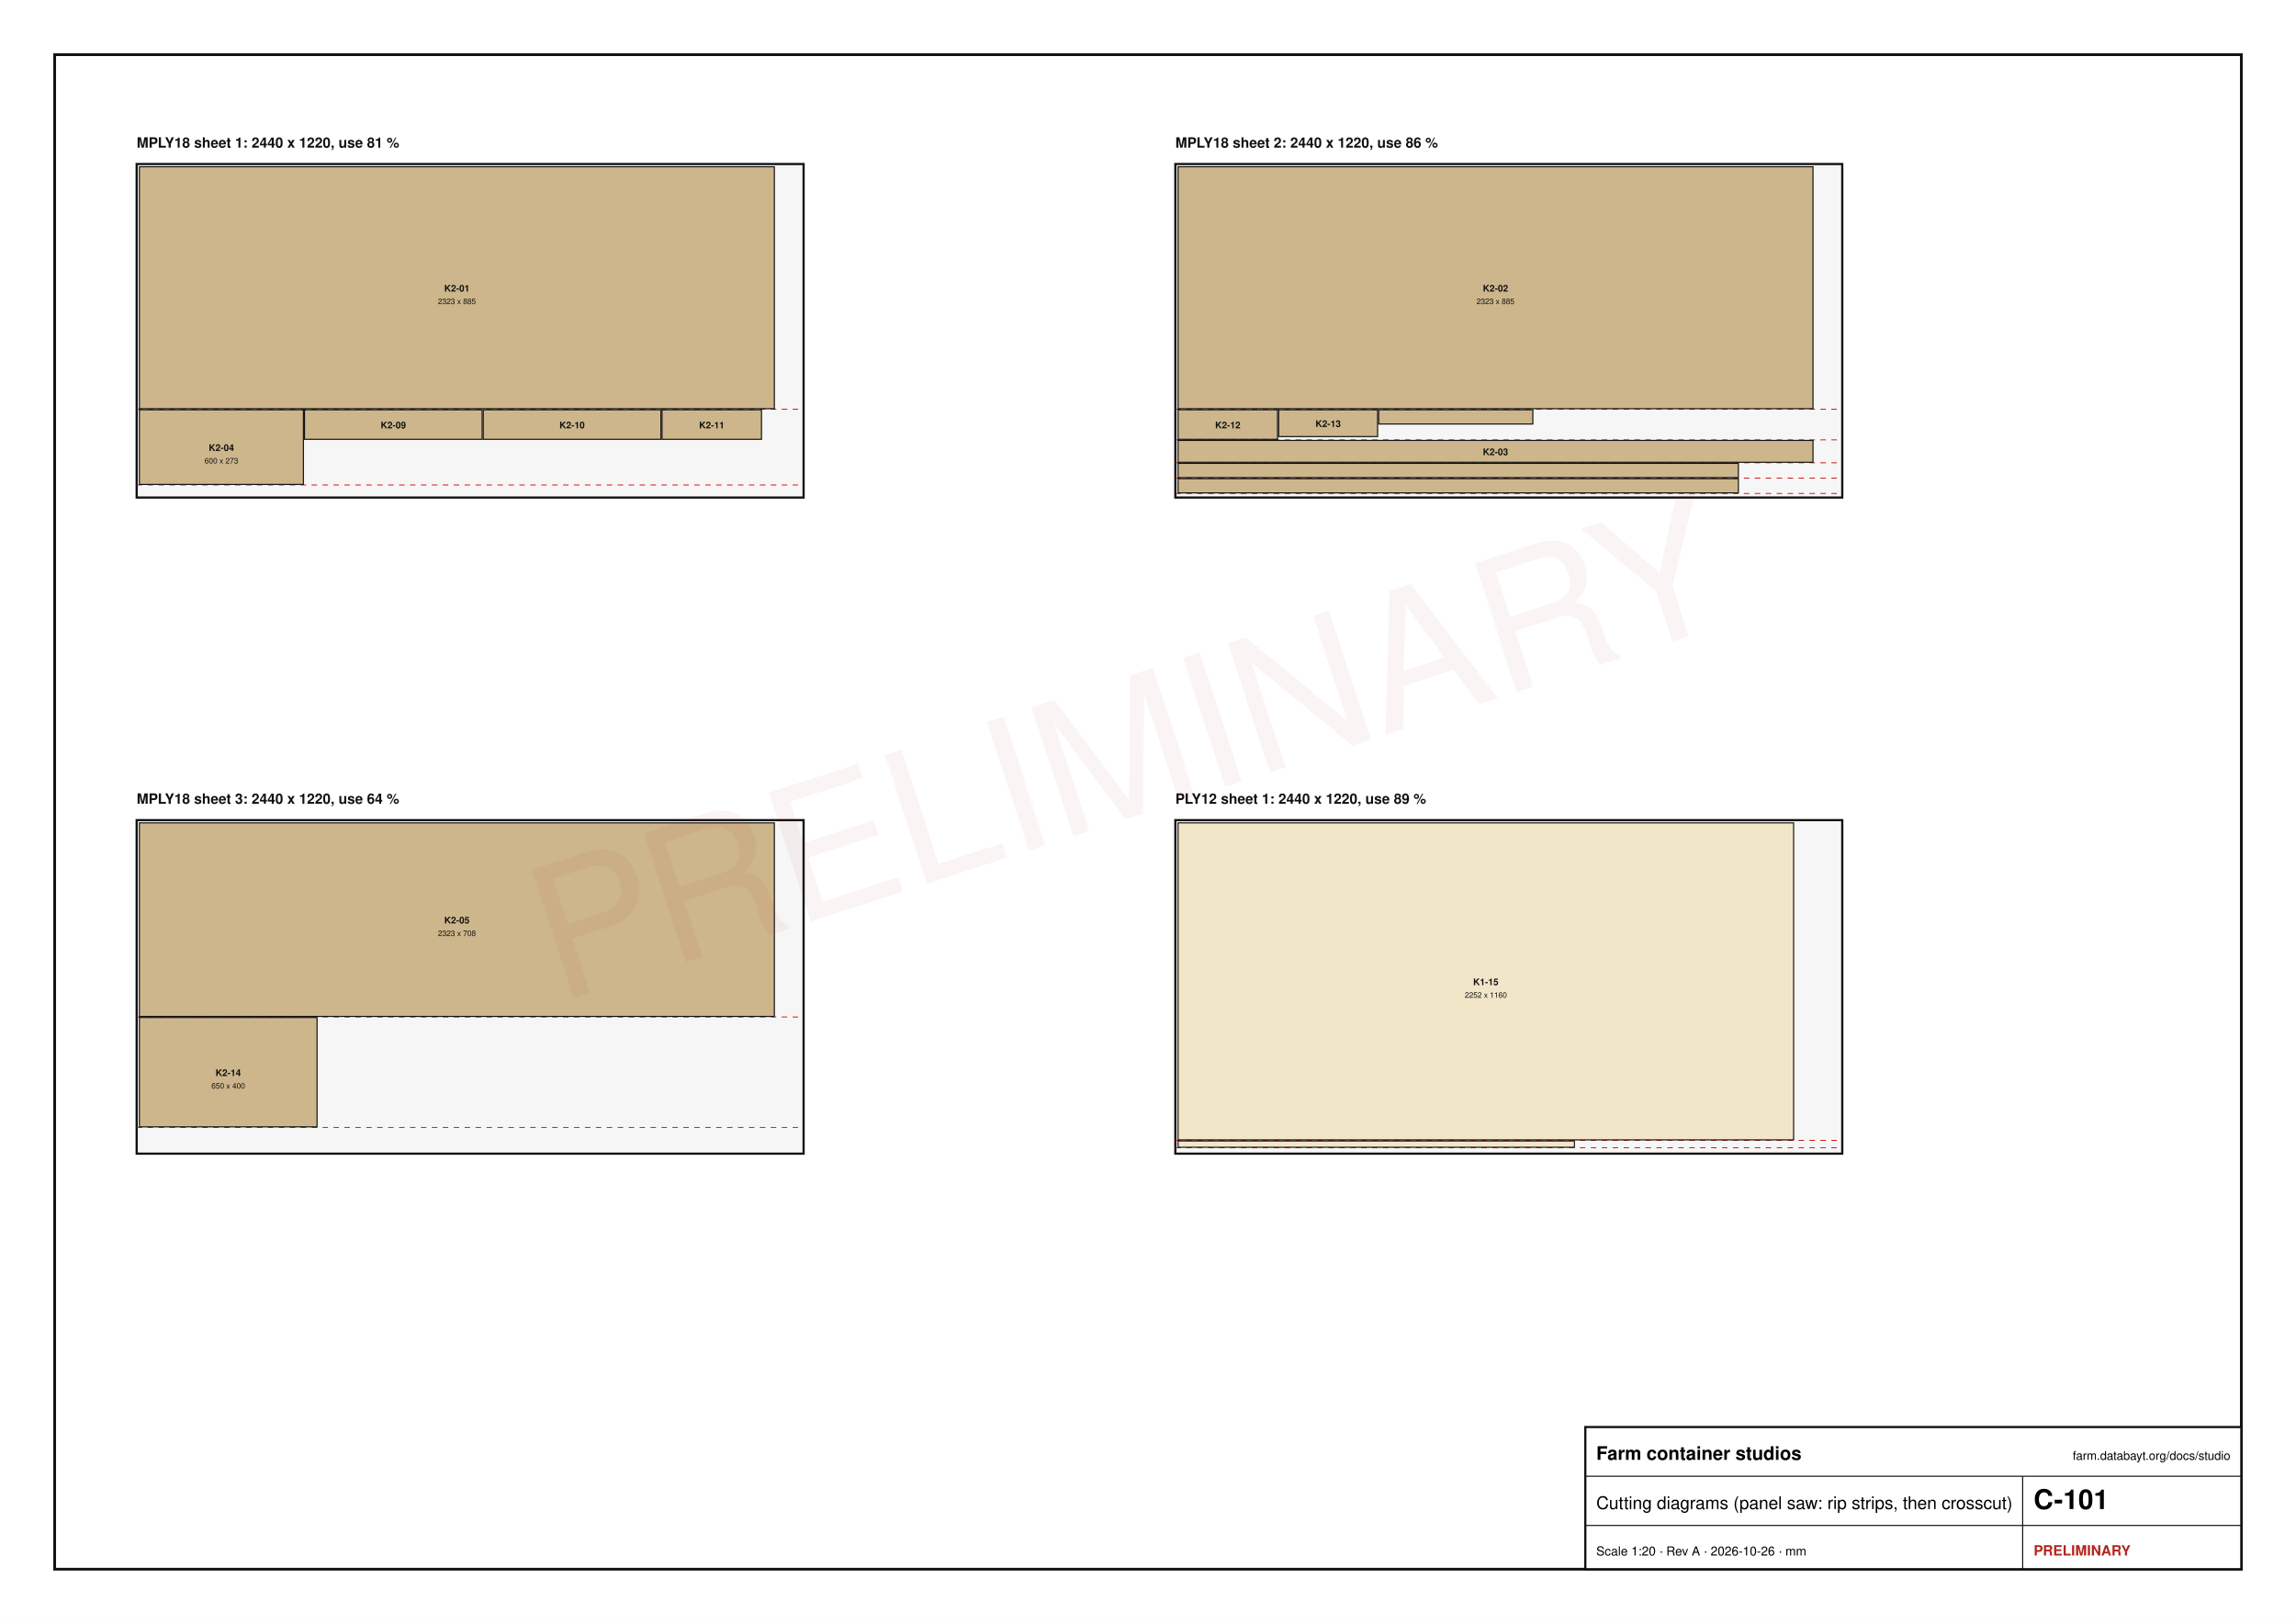
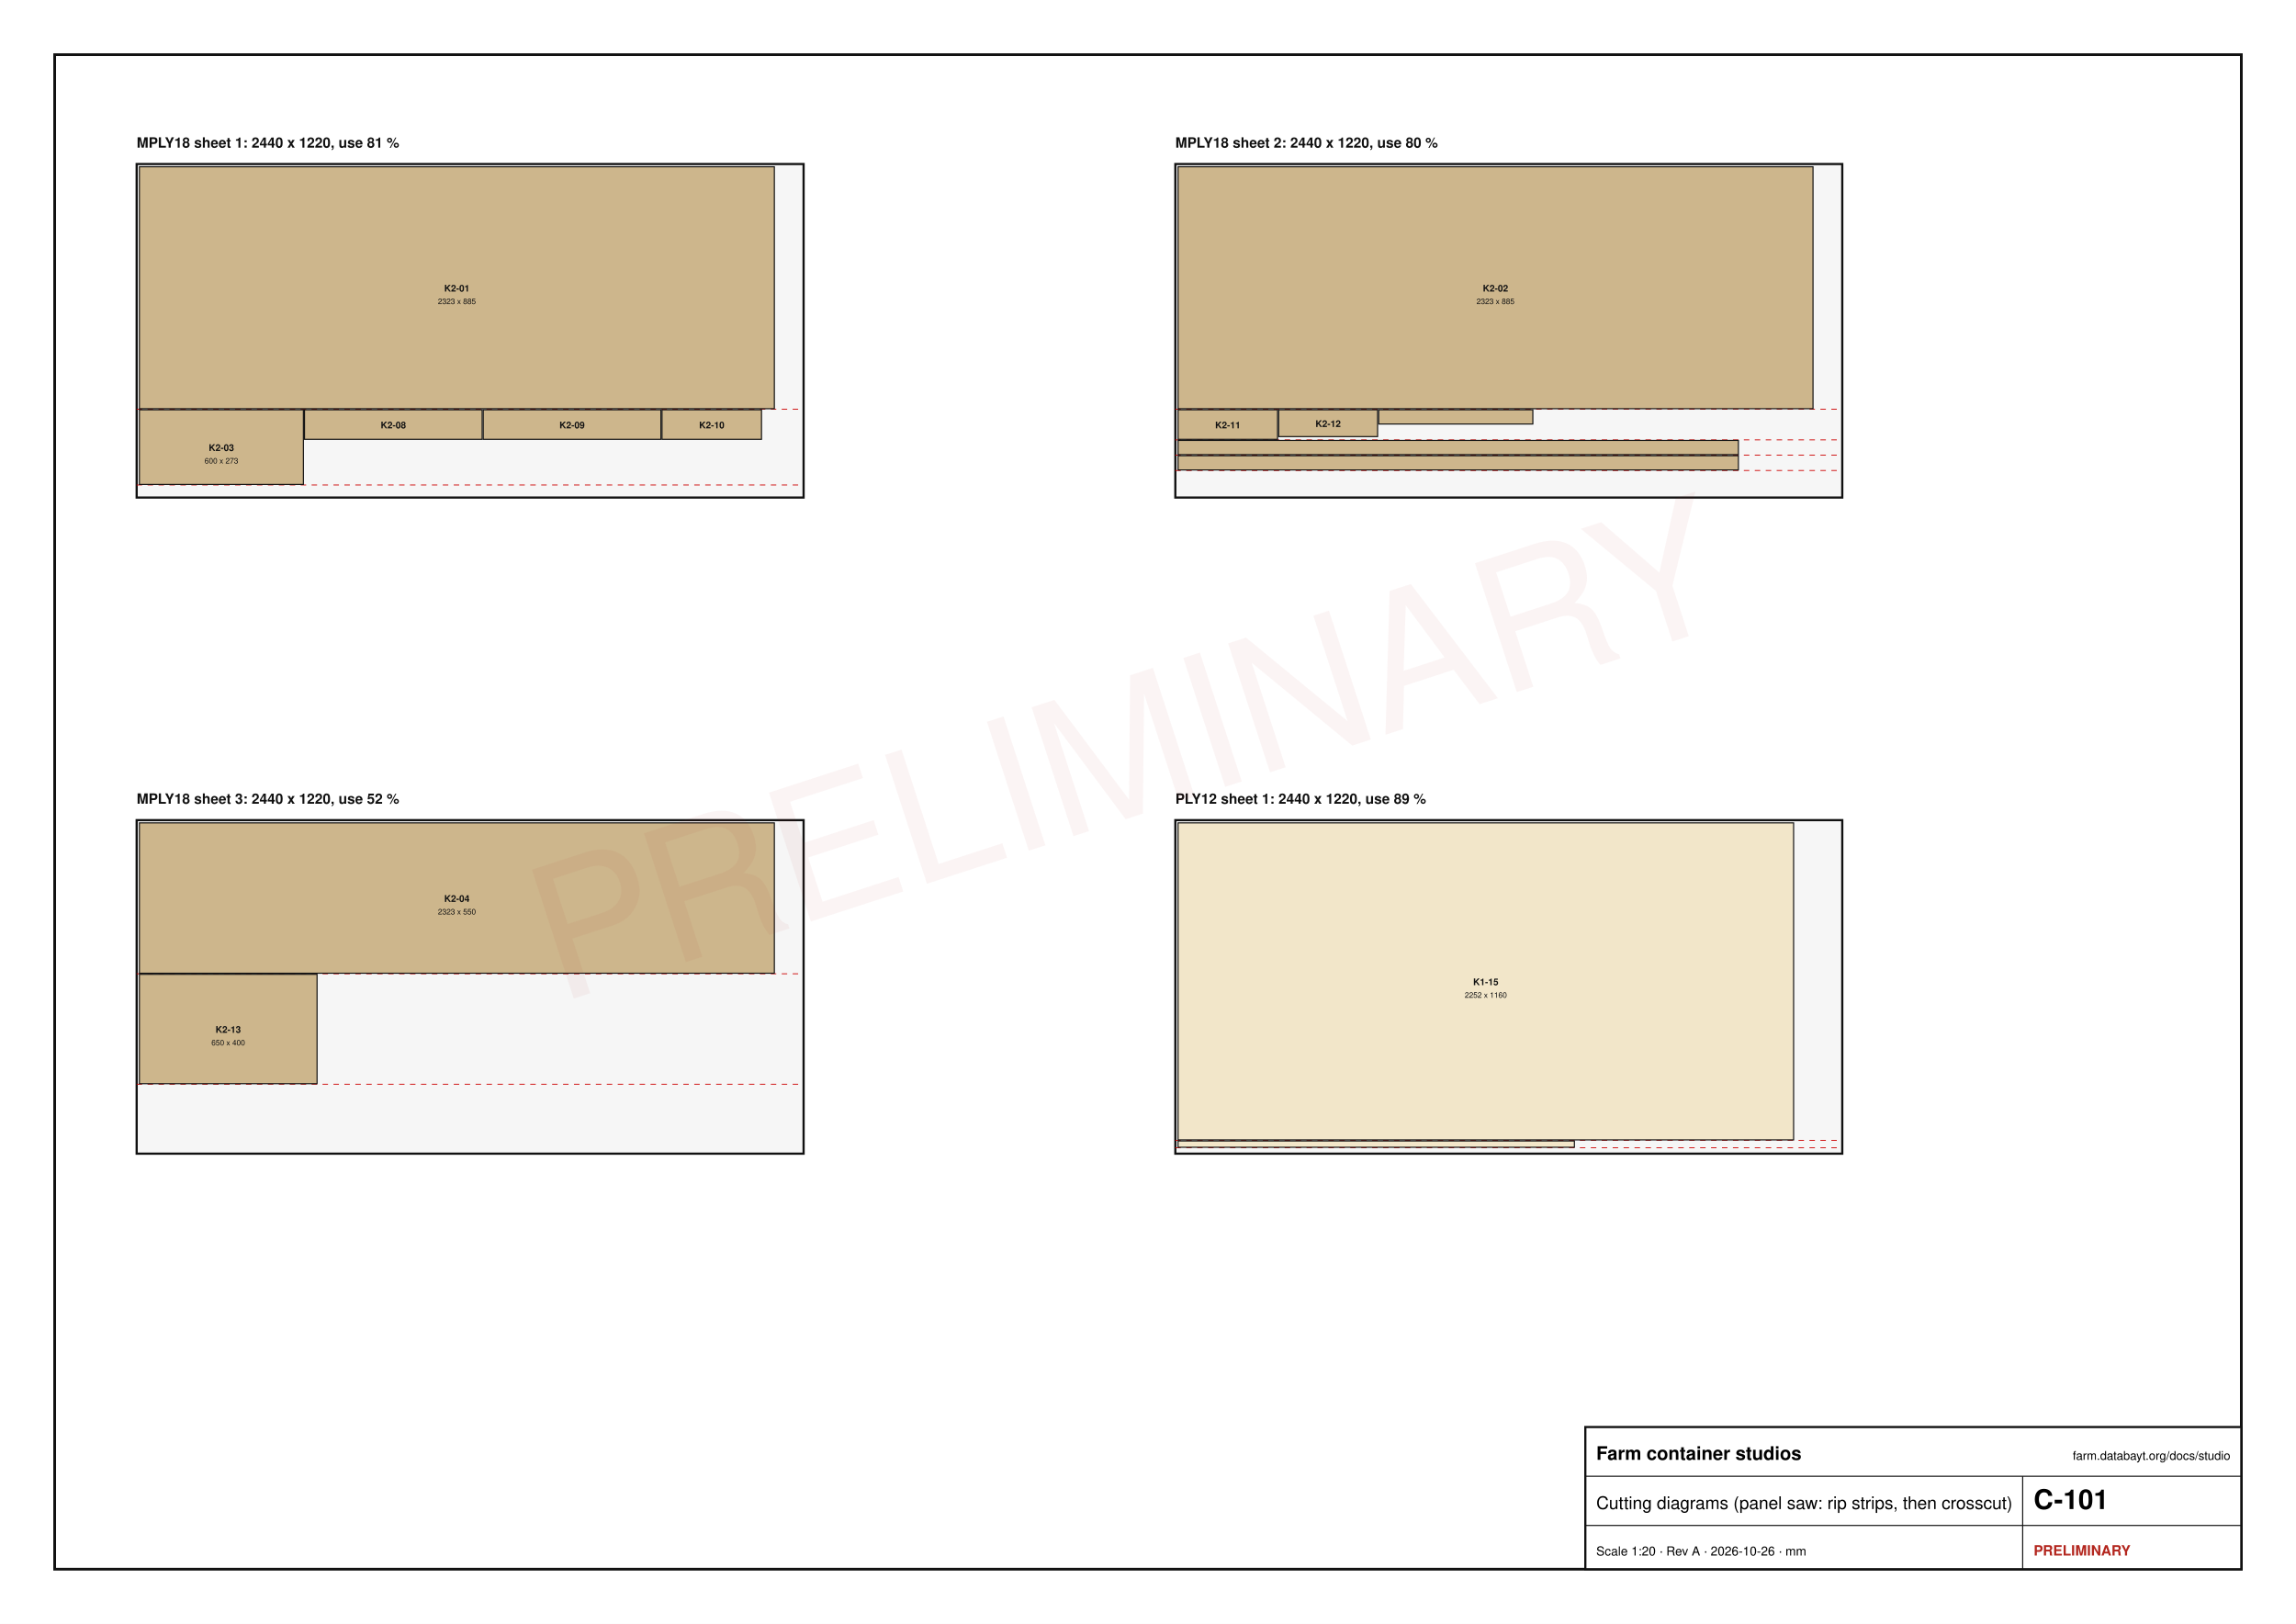
<svg xmlns="http://www.w3.org/2000/svg" width="420mm" height="297mm" viewBox="0 0 420 297" font-family="Helvetica, Arial, sans-serif">
  <rect x="0" y="0" width="420" height="297" fill="#fff" />
  <rect x="10" y="10" width="400" height="277" fill="none" stroke="#111" stroke-width="0.5" />
  <text x="25" y="27" font-size="2.6" text-anchor="start" font-weight="bold" fill="#111">MPLY18 sheet 1: 2440 x 1220, use 81 %</text>
  <rect x="25" y="30" width="122" height="61" fill="#f6f6f6" stroke="#111" stroke-width="0.4" />
  <line x1="25" y1="74.85" x2="147" y2="74.85" stroke="#c00" stroke-width="0.15" stroke-dasharray="1,1" />
  <line x1="25" y1="88.7" x2="147" y2="88.7" stroke="#c00" stroke-width="0.15" stroke-dasharray="1,1" />
  <rect x="25.5" y="30.5" width="116.15" height="44.25" fill="#cdb68c" stroke="#111" stroke-width="0.2" />
  <text x="83.58" y="53.33" font-size="1.7" text-anchor="middle" font-weight="bold" fill="#111">K2-01</text>
  <text x="83.58" y="55.62" font-size="1.4" text-anchor="middle" font-weight="normal" fill="#111">2323 x 885</text>
  <rect x="25.5" y="74.95" width="30" height="13.65" fill="#cdb68c" stroke="#111" stroke-width="0.2" />
-   <text x="40.5" y="82.48" font-size="1.7" text-anchor="middle" font-weight="bold" fill="#111">K2-04</text>
+   <text x="40.5" y="82.48" font-size="1.7" text-anchor="middle" font-weight="bold" fill="#111">K2-03</text>
  <text x="40.5" y="84.78" font-size="1.4" text-anchor="middle" font-weight="normal" fill="#111">600 x 273</text>
  <rect x="55.7" y="74.95" width="32.5" height="5.4" fill="#cdb68c" stroke="#111" stroke-width="0.2" />
-   <text x="71.95" y="78.35" font-size="1.7" text-anchor="middle" font-weight="bold" fill="#111">K2-09</text>
+   <text x="71.95" y="78.35" font-size="1.7" text-anchor="middle" font-weight="bold" fill="#111">K2-08</text>
  <rect x="88.4" y="74.95" width="32.5" height="5.4" fill="#cdb68c" stroke="#111" stroke-width="0.2" />
-   <text x="104.65" y="78.35" font-size="1.7" text-anchor="middle" font-weight="bold" fill="#111">K2-10</text>
+   <text x="104.65" y="78.35" font-size="1.7" text-anchor="middle" font-weight="bold" fill="#111">K2-09</text>
  <rect x="121.1" y="74.95" width="18.2" height="5.4" fill="#cdb68c" stroke="#111" stroke-width="0.2" />
-   <text x="130.2" y="78.35" font-size="1.7" text-anchor="middle" font-weight="bold" fill="#111">K2-11</text>
-   <text x="215" y="27" font-size="2.6" text-anchor="start" font-weight="bold" fill="#111">MPLY18 sheet 2: 2440 x 1220, use 86 %</text>
+   <text x="130.2" y="78.35" font-size="1.7" text-anchor="middle" font-weight="bold" fill="#111">K2-10</text>
+   <text x="215" y="27" font-size="2.6" text-anchor="start" font-weight="bold" fill="#111">MPLY18 sheet 2: 2440 x 1220, use 80 %</text>
  <rect x="215" y="30" width="122" height="61" fill="#f6f6f6" stroke="#111" stroke-width="0.4" />
  <line x1="215" y1="74.85" x2="337" y2="74.85" stroke="#c00" stroke-width="0.15" stroke-dasharray="1,1" />
  <line x1="215" y1="80.45" x2="337" y2="80.45" stroke="#c00" stroke-width="0.15" stroke-dasharray="1,1" />
-   <line x1="215" y1="84.65" x2="337" y2="84.65" stroke="#c00" stroke-width="0.15" stroke-dasharray="1,1" />
-   <line x1="215" y1="87.45" x2="337" y2="87.45" stroke="#c00" stroke-width="0.15" stroke-dasharray="1,1" />
-   <line x1="215" y1="90.25" x2="337" y2="90.25" stroke="#c00" stroke-width="0.15" stroke-dasharray="1,1" />
+   <line x1="215" y1="83.25" x2="337" y2="83.25" stroke="#c00" stroke-width="0.15" stroke-dasharray="1,1" />
+   <line x1="215" y1="86.05" x2="337" y2="86.05" stroke="#c00" stroke-width="0.15" stroke-dasharray="1,1" />
  <rect x="215.5" y="30.5" width="116.15" height="44.25" fill="#cdb68c" stroke="#111" stroke-width="0.2" />
  <text x="273.57" y="53.33" font-size="1.7" text-anchor="middle" font-weight="bold" fill="#111">K2-02</text>
  <text x="273.57" y="55.62" font-size="1.4" text-anchor="middle" font-weight="normal" fill="#111">2323 x 885</text>
  <rect x="215.5" y="74.95" width="18.2" height="5.4" fill="#cdb68c" stroke="#111" stroke-width="0.2" />
-   <text x="224.6" y="78.35" font-size="1.7" text-anchor="middle" font-weight="bold" fill="#111">K2-12</text>
+   <text x="224.6" y="78.35" font-size="1.7" text-anchor="middle" font-weight="bold" fill="#111">K2-11</text>
  <rect x="233.9" y="74.95" width="18.1" height="4.9" fill="#cdb68c" stroke="#111" stroke-width="0.2" />
-   <text x="242.95" y="78.1" font-size="1.7" text-anchor="middle" font-weight="bold" fill="#111">K2-13</text>
-   <rect x="215.5" y="80.55" width="116.15" height="4" fill="#cdb68c" stroke="#111" stroke-width="0.2" />
-   <text x="273.57" y="83.25" font-size="1.7" text-anchor="middle" font-weight="bold" fill="#111">K2-03</text>
-   <rect x="215.5" y="84.75" width="102.5" height="2.6" fill="#cdb68c" stroke="#111" stroke-width="0.2" />
-   <rect x="215.5" y="87.55" width="102.5" height="2.6" fill="#cdb68c" stroke="#111" stroke-width="0.2" />
+   <text x="242.95" y="78.1" font-size="1.7" text-anchor="middle" font-weight="bold" fill="#111">K2-12</text>
+   <rect x="215.5" y="80.55" width="102.5" height="2.6" fill="#cdb68c" stroke="#111" stroke-width="0.2" />
+   <rect x="215.5" y="83.35" width="102.5" height="2.6" fill="#cdb68c" stroke="#111" stroke-width="0.2" />
  <rect x="252.2" y="74.95" width="28.2" height="2.6" fill="#cdb68c" stroke="#111" stroke-width="0.2" />
-   <text x="25" y="147" font-size="2.6" text-anchor="start" font-weight="bold" fill="#111">MPLY18 sheet 3: 2440 x 1220, use 64 %</text>
+   <text x="25" y="147" font-size="2.6" text-anchor="start" font-weight="bold" fill="#111">MPLY18 sheet 3: 2440 x 1220, use 52 %</text>
  <rect x="25" y="150" width="122" height="61" fill="#f6f6f6" stroke="#111" stroke-width="0.4" />
-   <line x1="25" y1="186" x2="147" y2="186" stroke="#c00" stroke-width="0.15" stroke-dasharray="1,1" />
-   <line x1="25" y1="206.2" x2="147" y2="206.2" stroke="#c00" stroke-width="0.15" stroke-dasharray="1,1" />
-   <rect x="25.5" y="150.5" width="116.15" height="35.4" fill="#cdb68c" stroke="#111" stroke-width="0.2" />
-   <text x="83.58" y="168.9" font-size="1.7" text-anchor="middle" font-weight="bold" fill="#111">K2-05</text>
-   <text x="83.58" y="171.2" font-size="1.4" text-anchor="middle" font-weight="normal" fill="#111">2323 x 708</text>
-   <rect x="25.5" y="186.1" width="32.5" height="20" fill="#cdb68c" stroke="#111" stroke-width="0.2" />
-   <text x="41.75" y="196.8" font-size="1.7" text-anchor="middle" font-weight="bold" fill="#111">K2-14</text>
-   <text x="41.75" y="199.1" font-size="1.4" text-anchor="middle" font-weight="normal" fill="#111">650 x 400</text>
+   <line x1="25" y1="178.1" x2="147" y2="178.1" stroke="#c00" stroke-width="0.15" stroke-dasharray="1,1" />
+   <line x1="25" y1="198.3" x2="147" y2="198.3" stroke="#c00" stroke-width="0.15" stroke-dasharray="1,1" />
+   <rect x="25.5" y="150.5" width="116.15" height="27.5" fill="#cdb68c" stroke="#111" stroke-width="0.2" />
+   <text x="83.58" y="164.95" font-size="1.7" text-anchor="middle" font-weight="bold" fill="#111">K2-04</text>
+   <text x="83.58" y="167.25" font-size="1.4" text-anchor="middle" font-weight="normal" fill="#111">2323 x 550</text>
+   <rect x="25.5" y="178.2" width="32.5" height="20" fill="#cdb68c" stroke="#111" stroke-width="0.2" />
+   <text x="41.75" y="188.9" font-size="1.7" text-anchor="middle" font-weight="bold" fill="#111">K2-13</text>
+   <text x="41.75" y="191.2" font-size="1.4" text-anchor="middle" font-weight="normal" fill="#111">650 x 400</text>
  <text x="215" y="147" font-size="2.6" text-anchor="start" font-weight="bold" fill="#111">PLY12 sheet 1: 2440 x 1220, use 89 %</text>
  <rect x="215" y="150" width="122" height="61" fill="#f6f6f6" stroke="#111" stroke-width="0.4" />
  <line x1="215" y1="208.58" x2="337" y2="208.58" stroke="#c00" stroke-width="0.15" stroke-dasharray="1,1" />
  <line x1="215" y1="209.93" x2="337" y2="209.93" stroke="#c00" stroke-width="0.15" stroke-dasharray="1,1" />
  <rect x="215.5" y="150.5" width="112.6" height="57.98" fill="#f2e6c9" stroke="#111" stroke-width="0.2" />
  <text x="271.8" y="180.19" font-size="1.7" text-anchor="middle" font-weight="bold" fill="#111">K1-15</text>
  <text x="271.8" y="182.49" font-size="1.4" text-anchor="middle" font-weight="normal" fill="#111">2252 x 1160</text>
  <rect x="215.5" y="208.68" width="72.5" height="1.15" fill="#f2e6c9" stroke="#111" stroke-width="0.2" />
  <rect x="290" y="261" width="120" height="26" fill="#fff" stroke="#111" stroke-width="0.4" />
  <line x1="290" y1="270" x2="410" y2="270" stroke="#111" stroke-width="0.2" />
  <line x1="290" y1="279" x2="410" y2="279" stroke="#111" stroke-width="0.2" />
  <line x1="370" y1="270" x2="370" y2="287" stroke="#111" stroke-width="0.2" />
  <text x="292" y="267" font-size="3.4" font-weight="bold">Farm container studios</text>
  <text x="408" y="267" font-size="2.2" text-anchor="end">farm.databayt.org/docs/studio</text>
  <text x="292" y="276" font-size="3.2">Cutting diagrams (panel saw: rip strips, then crosscut)</text>
  <text x="372" y="276" font-size="5" font-weight="bold">C-101</text>
  <text x="292" y="284.5" font-size="2.3">Scale 1:20 · Rev A · 2026-10-26 · mm</text>
  <text x="372" y="284.5" font-size="2.6" font-weight="bold" fill="#b3261e">PRELIMINARY</text>
  <text x="210.0" y="148.5" font-size="34" fill="#b3261e" fill-opacity="0.05" text-anchor="middle" transform="rotate(-18 210.0 148.5)">PRELIMINARY</text>
</svg>
